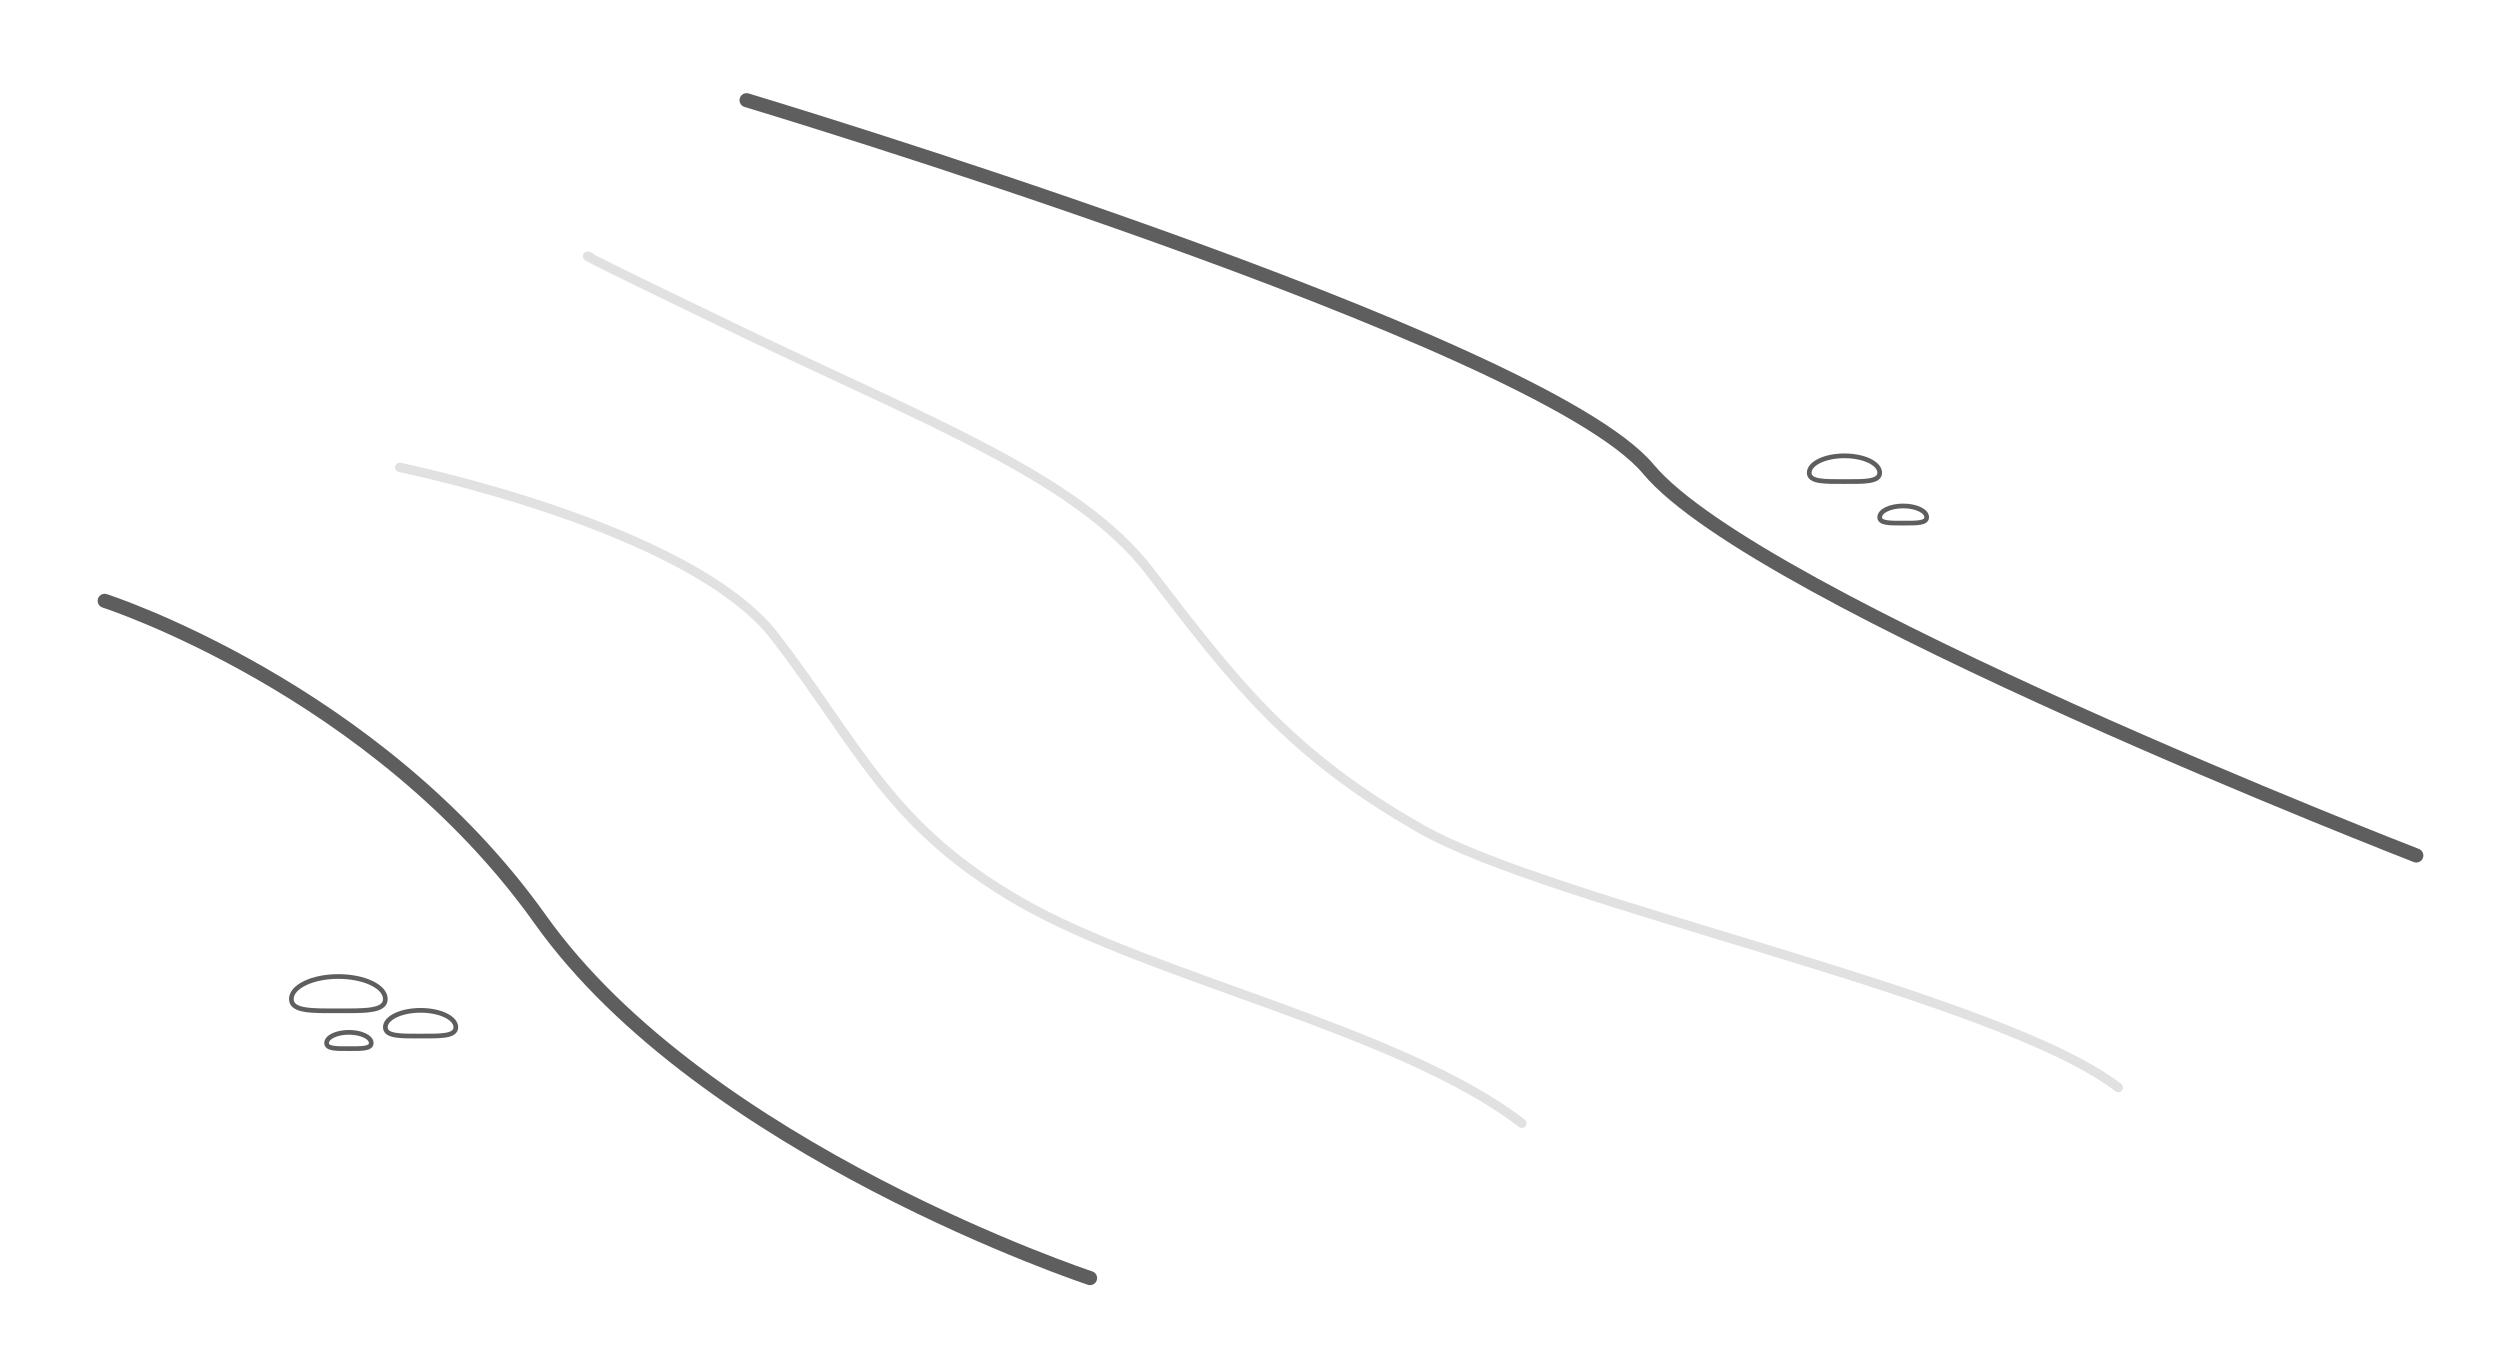
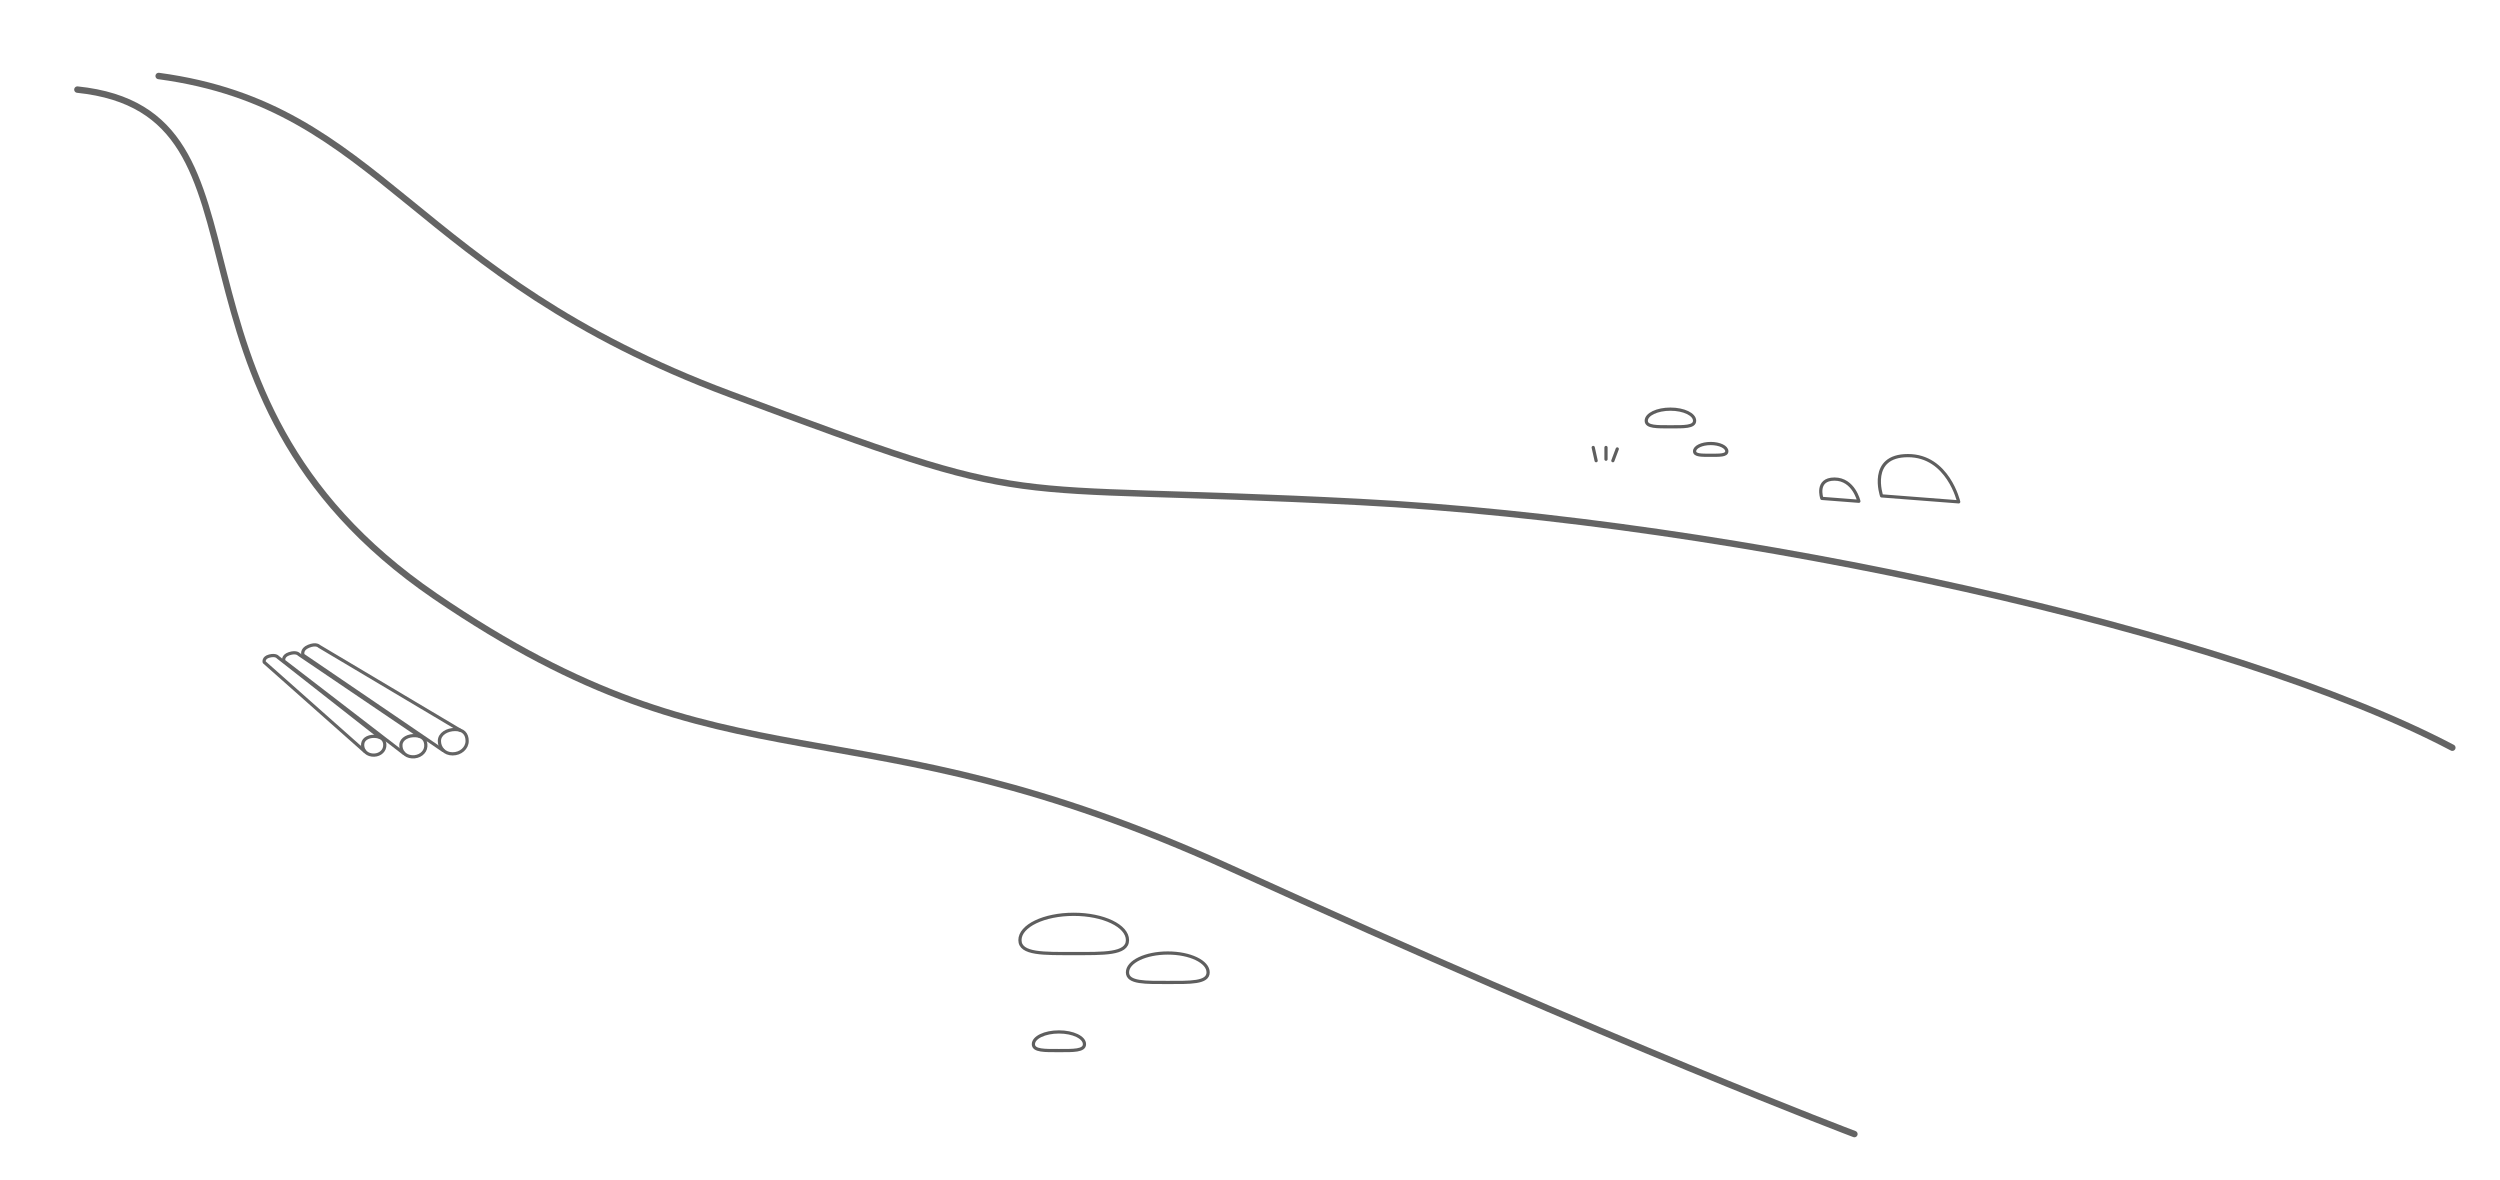
- <svg xmlns="http://www.w3.org/2000/svg" width="532px" height="289px" viewBox="0 0 532 289" version="1.1">
+ <svg xmlns="http://www.w3.org/2000/svg" width="776px" height="366px" viewBox="0 0 776 366" version="1.1">
  <defs />
  <g id="Page-1" stroke="none" stroke-width="1" fill="none" fill-rule="evenodd">
-     <g id="river" stroke="#5E5E5E" stroke-linecap="round" stroke-linejoin="round">
-       <path d="M22.278,127.859 C22.278,127.859 79.995,146.456 114.968,195.648 C149.941,244.839 231.966,271.977 231.966,271.977" id="Path-33" stroke-width="3" />
-       <path d="M72,215.101 C77.523,215.101 82,215.251 82,212.6 C82,209.949 77.523,207.8 72,207.8 C66.477,207.8 62,209.949 62,212.6 C62,215.251 66.477,215.101 72,215.101 Z" id="Oval-11" />
-       <path d="M89.5,220.476 C93.642,220.476 97,220.588 97,218.6 C97,216.612 93.642,215 89.5,215 C85.358,215 82,216.612 82,218.6 C82,220.588 85.358,220.476 89.5,220.476 Z" id="Oval-12" />
-       <path d="M392.5,102.476 C396.642,102.476 400,102.588 400,100.6 C400,98.612 396.642,97 392.5,97 C388.358,97 385,98.612 385,100.6 C385,102.588 388.358,102.476 392.5,102.476 Z" id="Oval-14" />
-       <path d="M405,111.317 C407.761,111.317 410,111.392 410,110.067 C410,108.741 407.761,107.667 405,107.667 C402.239,107.667 400,108.741 400,110.067 C400,111.392 402.239,111.317 405,111.317 Z" id="Oval-15" />
-       <path d="M74.25,223.148 C76.873,223.148 79,223.219 79,221.96 C79,220.701 76.873,219.68 74.25,219.68 C71.627,219.68 69.5,220.701 69.5,221.96 C69.5,223.219 71.627,223.148 74.25,223.148 Z" id="Oval-13" />
-       <path d="M158.868,21.322 C158.868,21.322 327.569,71.987 350.785,99.846 C374.001,127.704 514.191,182.047 514.191,182.047" id="Path-34" stroke-width="3" />
-       <path d="M85.075,99.465 C85.075,99.465 146.891,112.016 164.93,135.5 C182.969,158.984 189.301,176.062 217.489,192.137 C245.676,208.211 298.102,219.211 323.844,239.027" id="Path-40" stroke-width="2" opacity="0.189" />
-       <path d="M125.574,54.723 C125.574,54.723 118.141,51.496 157.871,70.613 C197.601,89.731 229.428,101.765 244.617,121.539 C262.656,145.023 274.137,160.285 302.324,176.359 C330.512,192.434 425.031,211.617 450.773,231.434" id="Path-41" stroke-width="2" opacity="0.189" />
+     <g id="river" stroke-linecap="round" stroke-linejoin="round">
+       <path d="M333.281,295.984 C342.497,295.984 349.968,296.234 349.968,291.81 C349.968,287.386 342.497,283.8 333.281,283.8 C324.064,283.8 316.593,287.386 316.593,291.81 C316.593,296.234 324.064,295.984 333.281,295.984 Z" id="Oval-11" stroke="#5E5E5E" />
+       <path d="M362.484,304.953 C369.396,304.953 375,305.141 375,301.823 C375,298.505 369.396,295.815 362.484,295.815 C355.572,295.815 349.968,298.505 349.968,301.823 C349.968,305.141 355.572,304.953 362.484,304.953 Z" id="Oval-12" stroke="#5E5E5E" />
+       <path d="M518.5,132.476 C522.642,132.476 526,132.588 526,130.6 C526,128.612 522.642,127 518.5,127 C514.358,127 511,128.612 511,130.6 C511,132.588 514.358,132.476 518.5,132.476 Z" id="Oval-14" stroke="#5E5E5E" />
+       <path d="M531,141.317 C533.761,141.317 536,141.392 536,140.067 C536,138.741 533.761,137.667 531,137.667 C528.239,137.667 526,138.741 526,140.067 C526,141.392 528.239,141.317 531,141.317 Z" id="Oval-15" stroke="#5E5E5E" />
+       <path d="M328.691,326.1 C333.069,326.1 336.618,326.219 336.618,324.118 C336.618,322.016 333.069,320.313 328.691,320.313 C324.314,320.313 320.765,322.016 320.765,324.118 C320.765,326.219 324.314,326.1 328.691,326.1 Z" id="Oval-13" stroke="#5E5E5E" />
+       <path d="M761.203,232.082 C692.848,196.062 539.55,161.903 421.875,155.809 C304.2,149.714 326.218,159.525 226.566,122.324 C126.915,85.123 119.031,33 49.25,23.59" id="Path-43" stroke="#646464" stroke-width="2" />
+       <path d="M575.602,352.012 C575.602,352.012 502.705,324.504 382.5,269.699 C262.295,214.894 228.152,248.708 135.008,185.012 C41.863,121.315 90.473,34.738 24.027,27.812" id="Path-42" stroke="#646464" stroke-width="2" />
+       <path d="M495.441,143 L494.53,138.897" id="Line" stroke="#5E5E5E" />
+       <path d="M498.5,142.544 L498.5,138.897" id="Line" stroke="#5E5E5E" />
+       <path d="M500.632,143 L502,139.353" id="Line" stroke="#5E5E5E" />
+       <path d="M584.045,153.923 L607.979,155.775 C607.979,155.775 604.669,141.424 592.228,141.424 C579.786,141.424 584.045,153.923 584.045,153.923 Z" id="Path-87" stroke="#5E5E5E" />
+       <path d="M565.502,154.703 L576.99,155.592 C576.99,155.592 575.401,148.704 569.429,148.704 C563.457,148.704 565.502,154.703 565.502,154.703 Z" id="Path-88" stroke="#5E5E5E" />
+       <path d="M140.5,234 C142.985,234 145,232.209 145,230 C145,227.791 143.766,226.434 141.281,226.434 C138.796,226.434 136.39,227.791 136.39,230 C136.39,232.209 138.015,234 140.5,234 Z" id="Oval-30" stroke="#646464" />
+       <path d="M137.477,232.896 L94.068,203.346 C94.068,203.346 93.336,201.618 95.753,200.614 C98.17,199.609 99.051,200.614 99.051,200.614 L142.77,226.625" id="Path-89" stroke="#646464" />
+       <g id="Oval-31-+-Path-90" transform="translate(110, 219) rotate(4) translate(-110, -219) translate(87, 204)" stroke="#646464">
+         <path d="M41.953,29.63 C44.188,29.63 46,28.059 46,26.122 C46,24.185 44.891,22.995 42.655,22.995 C40.42,22.995 38.257,24.185 38.257,26.122 C38.257,28.059 39.718,29.63 41.953,29.63 Z" id="Oval-31" />
+         <path d="M39.234,28.662 L0.196,2.748 C0.196,2.748 -0.463,1.233 1.711,0.352 C3.885,-0.528 4.678,0.352 4.678,0.352 L43.994,23.162" id="Path-90" />
+       </g>
+       <g id="Oval-31-+-Path-91" transform="translate(100.5496, 219.146) rotate(8) translate(-100.5496, -219.146) translate(80.12336, 205.8246)" stroke="#646464">
+         <path d="M37.258,26.314 C39.243,26.314 40.853,24.919 40.853,23.199 C40.853,21.478 39.867,20.422 37.882,20.422 C35.897,20.422 33.976,21.478 33.976,23.199 C33.976,24.919 35.274,26.314 37.258,26.314 Z" id="Oval-31" />
+         <path d="M34.844,25.454 L0.174,2.441 C0.174,2.441 -0.411,1.095 1.52,0.313 C3.45,-0.469 4.154,0.313 4.154,0.313 L39.071,20.57" id="Path-90" />
+       </g>
    </g>
  </g>
</svg>
